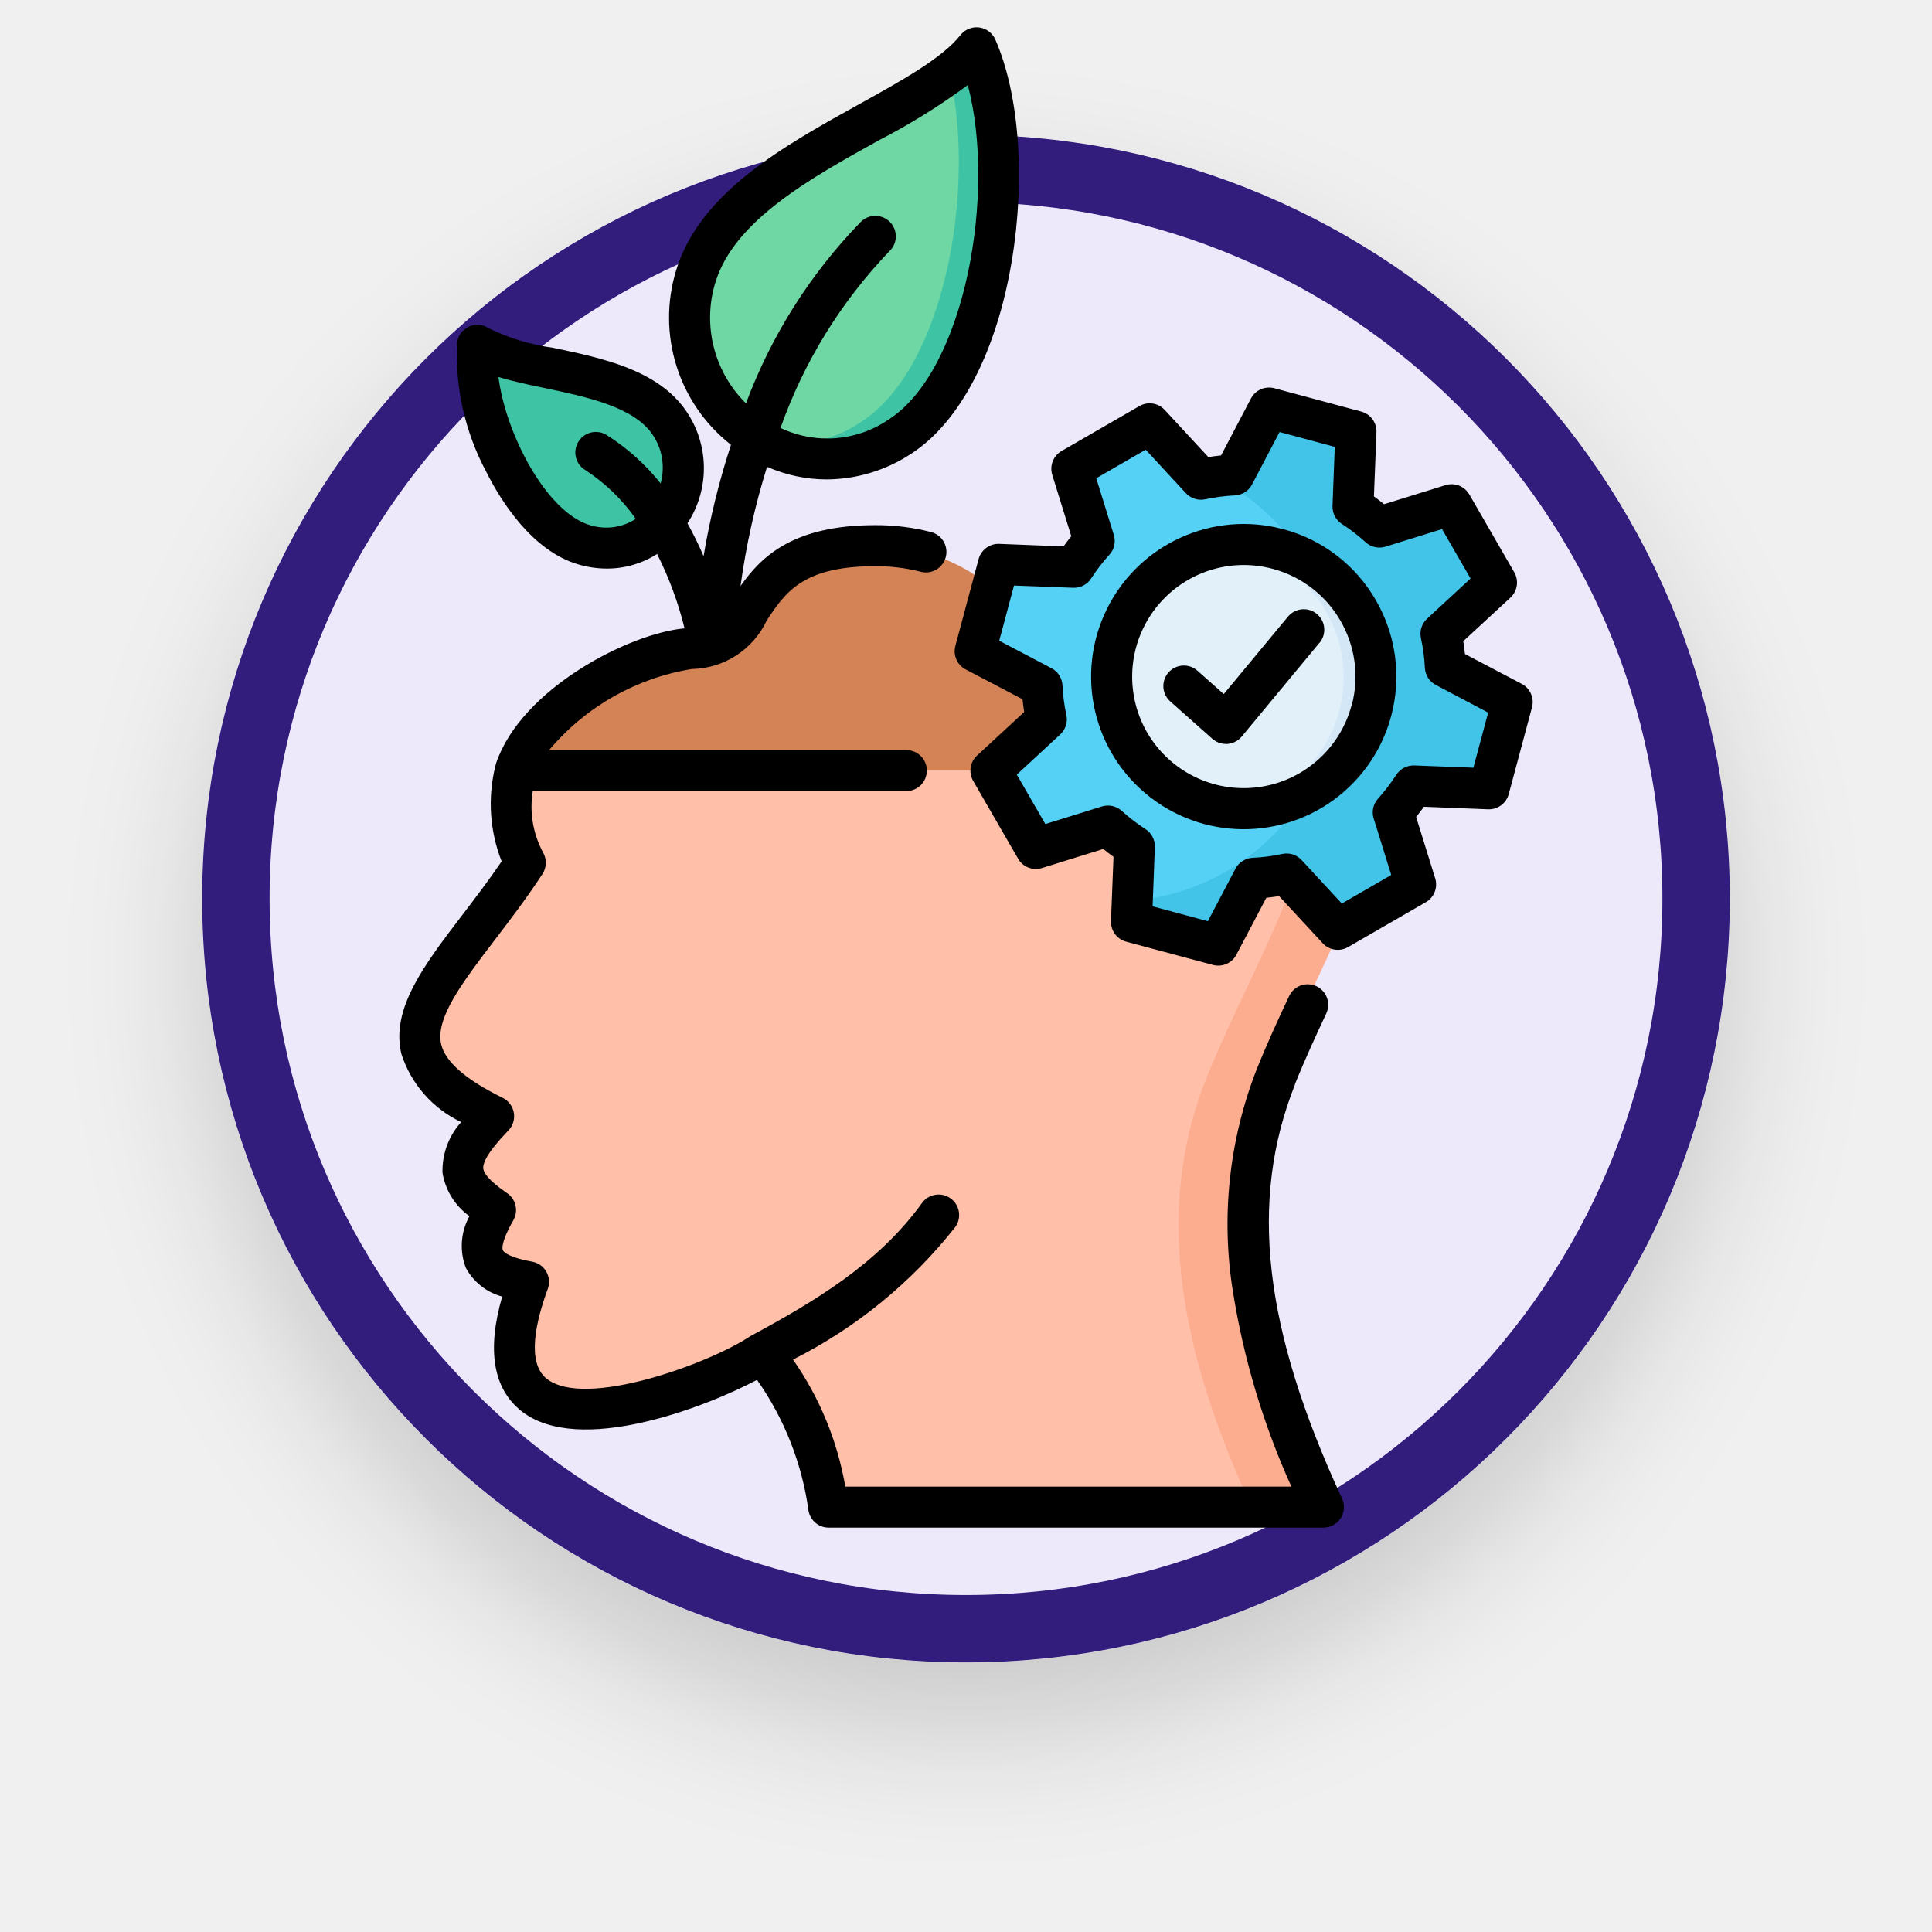
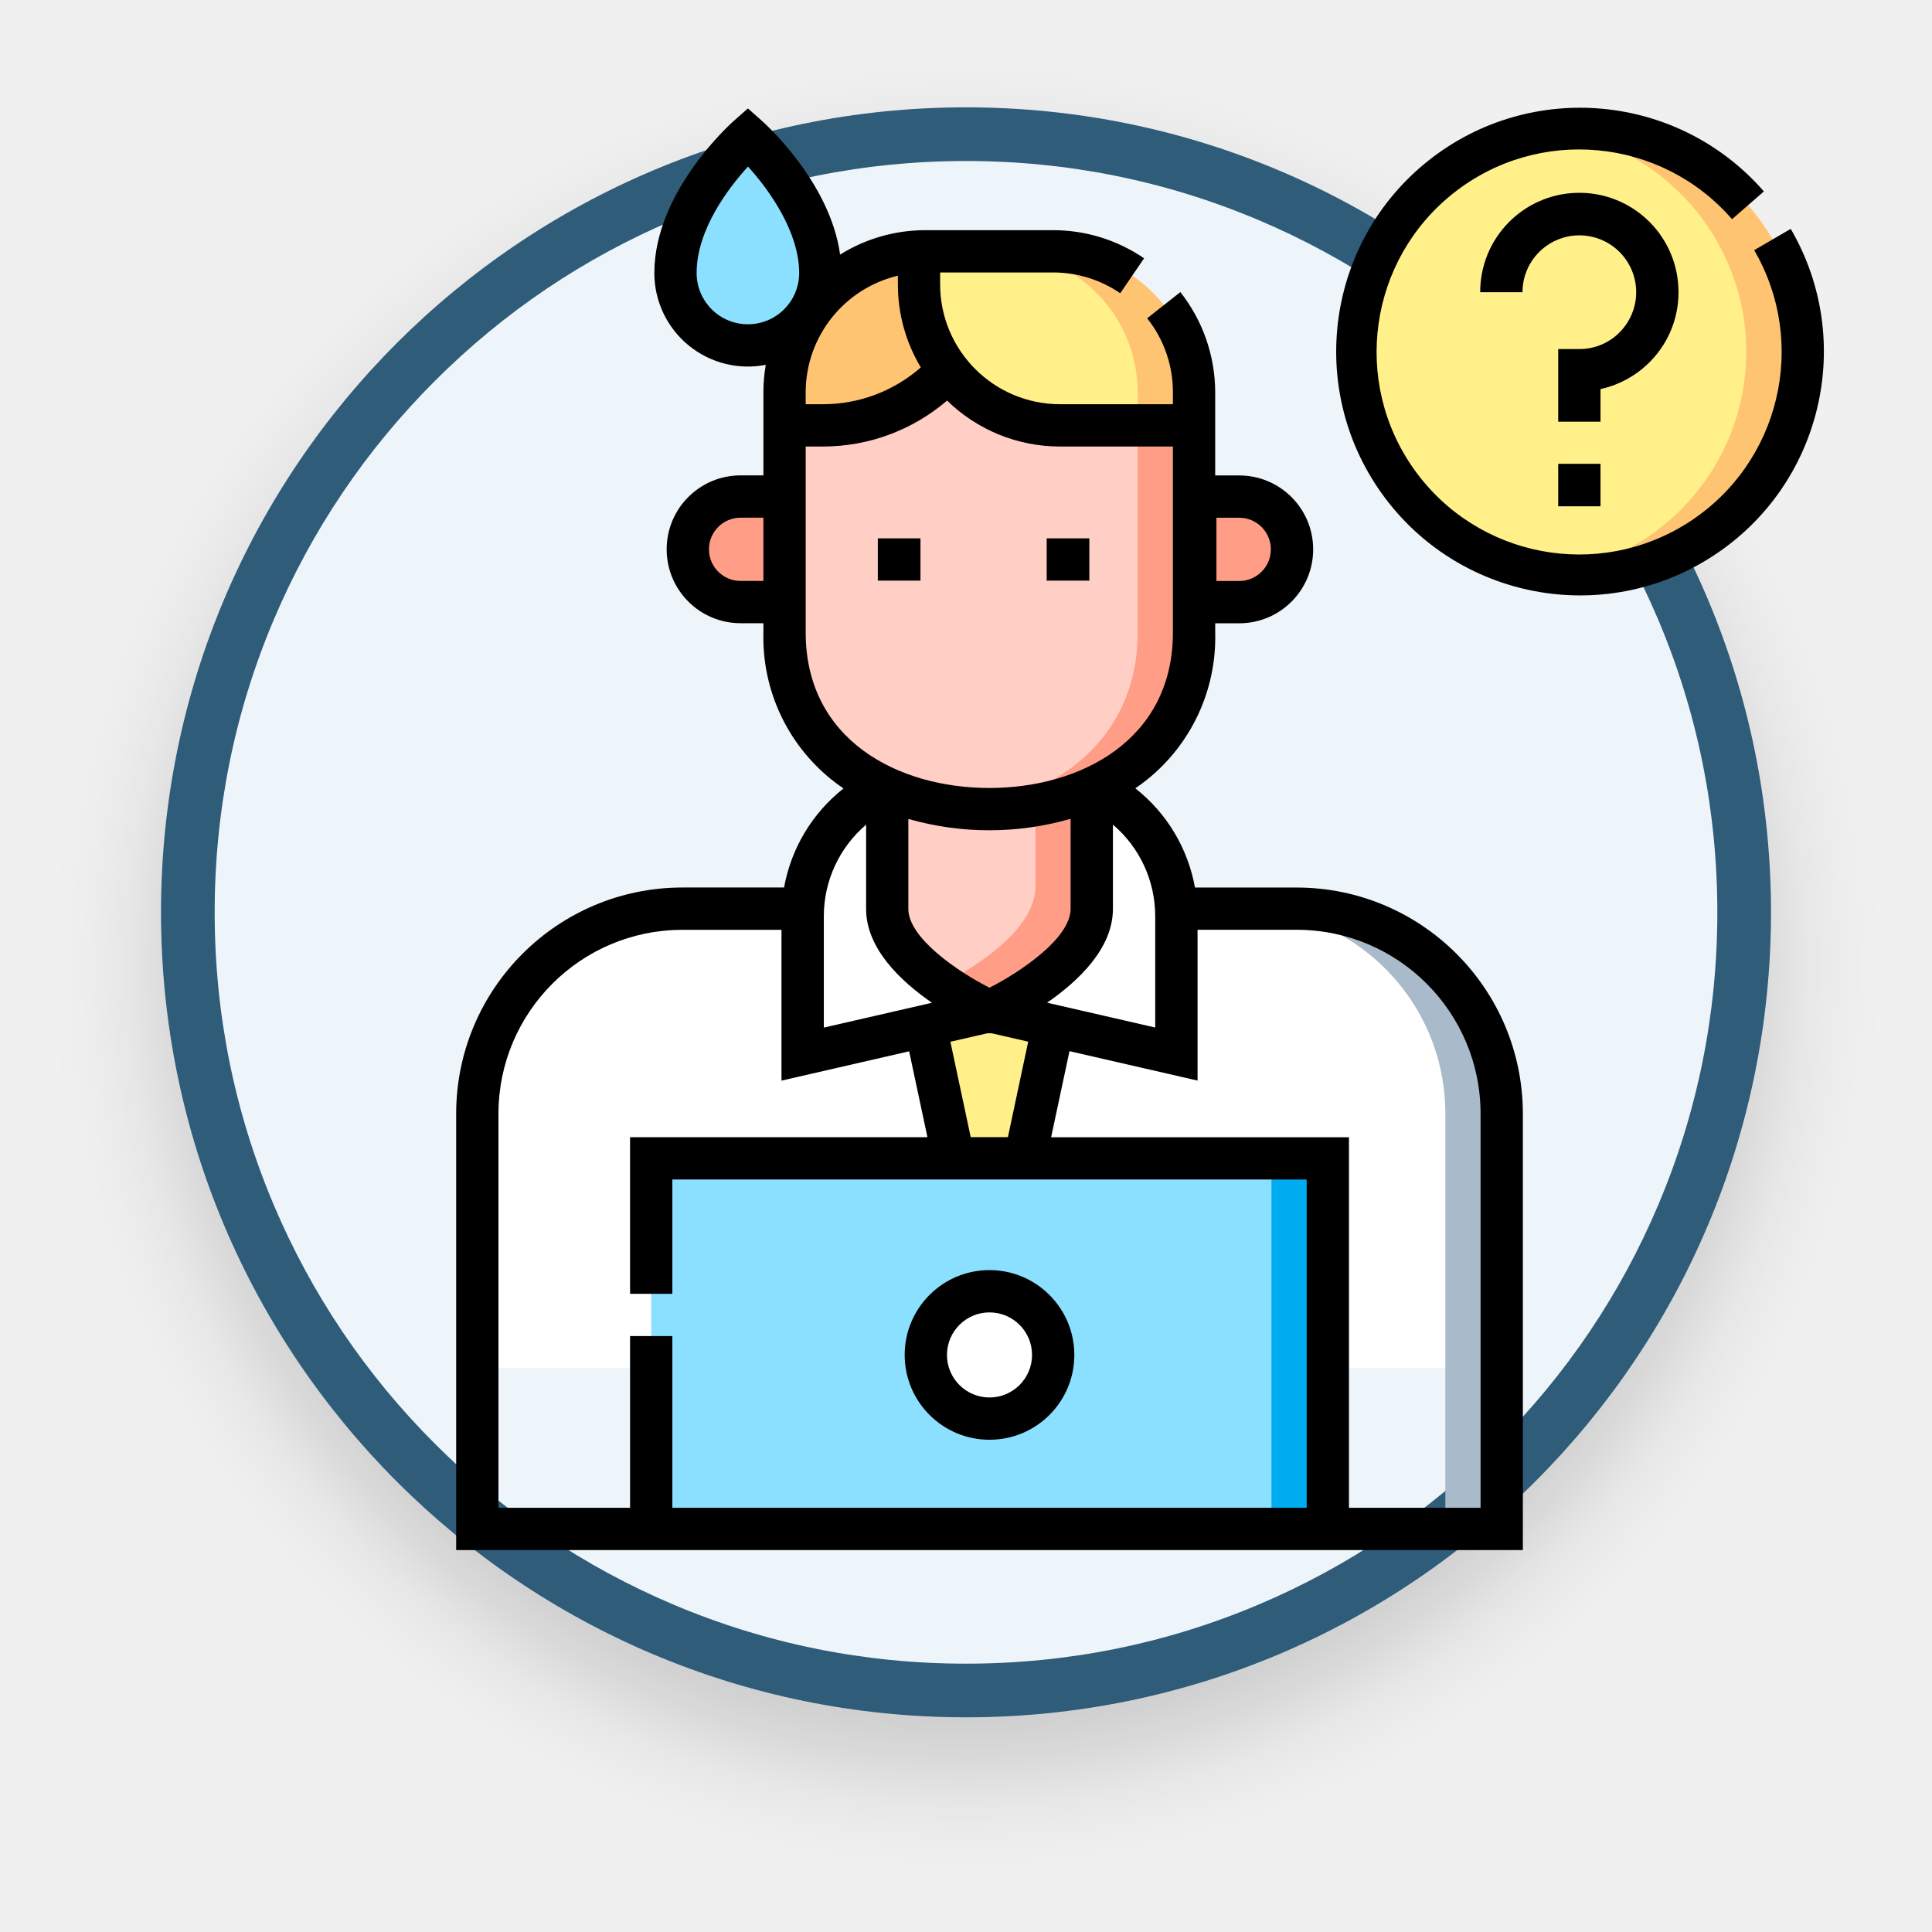
- <svg xmlns="http://www.w3.org/2000/svg" width="86" height="86" viewBox="0 0 86 86">
+ <svg xmlns="http://www.w3.org/2000/svg" width="108" height="108" viewBox="0 0 108 108">
  <defs>
-     <filter id="Ellipse_11513" x="0" y="0" width="86" height="86" filterUnits="userSpaceOnUse">
+     <filter id="Path_978544" x="0" y="0" width="108" height="108" filterUnits="userSpaceOnUse">
      <feOffset dy="3" input="SourceAlpha" />
      <feGaussianBlur stdDeviation="3" result="blur" />
      <feFlood flood-opacity="0.161" />
      <feComposite operator="in" in2="blur" />
      <feComposite in="SourceGraphic" />
    </filter>
  </defs>
-   <g id="Group_1144074" data-name="Group 1144074" transform="translate(-817 -1382.59)">
-     <g id="Group_1143818" data-name="Group 1143818" transform="translate(0 932.59)">
-       <g id="Group_1143465" data-name="Group 1143465" transform="translate(630 -707)">
-         <g transform="matrix(1, 0, 0, 1, 187, 1157)" filter="url(#Ellipse_11513)">
-           <g id="Ellipse_11513-2" data-name="Ellipse 11513" transform="translate(9 6)" fill="#ede9fb" stroke="#301a7b" stroke-width="3">
-             <circle cx="34" cy="34" r="34" stroke="none" />
-             <circle cx="34" cy="34" r="32.5" fill="none" />
-           </g>
+   <g id="Group_1143820" data-name="Group 1143820" transform="translate(9 6)">
+     <g id="Group_1143706" data-name="Group 1143706" transform="translate(0)">
+       <g transform="matrix(1, 0, 0, 1, -9, -6)" filter="url(#Path_978544)">
+         <g id="Path_978544-2" data-name="Path 978544" transform="translate(9 6)" fill="#edf5fb">
+           <path d="M 45 88.5 C 39.127 88.5 33.43 87.35 28.068 85.082 C 22.889 82.891 18.236 79.755 14.241 75.759 C 10.245 71.764 7.109 67.111 4.918 61.932 C 2.65 56.57 1.5 50.873 1.5 45 C 1.5 39.127 2.65 33.43 4.918 28.068 C 7.109 22.889 10.245 18.236 14.241 14.241 C 18.236 10.245 22.889 7.109 28.068 4.918 C 33.43 2.65 39.127 1.5 45 1.5 C 50.873 1.5 56.57 2.65 61.932 4.918 C 67.111 7.109 71.764 10.245 75.759 14.241 C 79.755 18.236 82.891 22.889 85.082 28.068 C 87.35 33.43 88.5 39.127 88.5 45 C 88.5 50.873 87.35 56.57 85.082 61.932 C 82.891 67.111 79.755 71.764 75.759 75.759 C 71.764 79.755 67.111 82.891 61.932 85.082 C 56.57 87.35 50.873 88.5 45 88.5 Z" stroke="none" />
+           <path d="M 45 3 C 39.329 3 33.829 4.11 28.653 6.299 C 23.652 8.415 19.16 11.443 15.302 15.302 C 11.443 19.16 8.415 23.652 6.299 28.653 C 4.11 33.829 3 39.329 3 45 C 3 50.671 4.11 56.171 6.299 61.347 C 8.415 66.348 11.443 70.84 15.302 74.698 C 19.16 78.557 23.652 81.585 28.653 83.701 C 33.829 85.89 39.329 87 45 87 C 50.671 87 56.171 85.89 61.347 83.701 C 66.348 81.585 70.84 78.557 74.698 74.698 C 78.557 70.84 81.585 66.348 83.701 61.347 C 85.89 56.171 87 50.671 87 45 C 87 39.329 85.89 33.829 83.701 28.653 C 81.585 23.652 78.557 19.16 74.698 15.302 C 70.84 11.443 66.348 8.415 61.347 6.299 C 56.171 4.11 50.671 3 45 3 M 45 0 C 69.853 0 90 20.147 90 45 C 90 69.853 69.853 90 45 90 C 20.147 90 0 69.853 0 45 C 0 20.147 20.147 0 45 0 Z" stroke="none" fill="#2f5b79" />
        </g>
      </g>
    </g>
-     <g id="mindset_14596632" transform="translate(771.806 1383.31)">
-       <g id="Group_1143859" data-name="Group 1143859" transform="translate(64.018 1.599)">
-         <g id="Group_1143849" data-name="Group 1143849" transform="translate(11.94 0)">
-           <path id="Path_905998" data-name="Path 905998" d="M175.07,8.91c2.014,4.6.875,14.447-3.389,17.2-4.908,3.176-10.653-1.827-9.04-7.1,1.544-5.044,10.062-7.11,12.429-10.1Z" transform="translate(-162.364 -8.91)" fill="#6fd7a3" fill-rule="evenodd" />
-         </g>
-         <g id="Group_1143850" data-name="Group 1143850" transform="translate(14.96 0)">
-           <path id="Path_905999" data-name="Path 905999" d="M195.157,8.91c2.014,4.6.875,14.447-3.389,17.2a5.723,5.723,0,0,1-6.3.1,5.751,5.751,0,0,0,4.547-.834c3.757-2.43,5.088-10.37,3.97-15.366a6.509,6.509,0,0,0,1.169-1.1Z" transform="translate(-185.471 -8.91)" fill="#3ec3a4" fill-rule="evenodd" />
-         </g>
-         <g id="Group_1143851" data-name="Group 1143851" transform="translate(2.521 13.168)">
-           <path id="Path_906000" data-name="Path 906000" d="M90.325,109.67c-.327,2.853,1.956,8.043,4.749,8.834a3.505,3.505,0,0,0,3.742-5.408C97.126,110.6,92.123,110.909,90.325,109.67Z" transform="translate(-90.294 -109.67)" fill="#3ec3a4" fill-rule="evenodd" />
-         </g>
-         <g id="Group_1143852" data-name="Group 1143852" transform="translate(0 31.989)">
-           <path id="Path_906001" data-name="Path 906001" d="M86.125,279.493a13.092,13.092,0,0,1,2.97,6.794h21.887c-3.007-6.492-4.54-12.892-2.1-19.038,1.632-4.106,4.551-8.841,5.18-13.554H75.229a5.7,5.7,0,0,0,.441,4.077c-3.364,5.146-7.83,8.08-1.4,11.22-1.882,1.937-1.79,2.878.081,4.158-.952,1.669-.978,2.753,1.459,3.176C72.406,285.566,83.86,281.007,86.125,279.493Z" transform="translate(-71 -253.694)" fill="#ffbfa8" fill-rule="evenodd" />
-         </g>
-         <g id="Group_1143853" data-name="Group 1143853" transform="translate(4.229 22.034)">
-           <path id="Path_906002" data-name="Path 906002" d="M136.244,184.179c-.162,0-.32.007-.482.018a7.028,7.028,0,0,0-10.2-3.717,7.617,7.617,0,0,0-6.282-2.963c-6.374,0-4.761,4.551-8.11,4.551-1.867,0-6.786,2.265-7.812,5.4H142.2A7.033,7.033,0,0,0,136.244,184.179Z" transform="translate(-103.361 -177.518)" fill="#d48356" fill-rule="evenodd" />
-         </g>
-         <g id="Group_1143854" data-name="Group 1143854" transform="translate(33.639 31.989)">
-           <path id="Path_906003" data-name="Path 906003" d="M331.568,286.285h3.18c-3.007-6.492-4.54-12.892-2.1-19.038,1.632-4.106,4.551-8.841,5.18-13.554h-2.959c-.636,4.772-3.588,9.565-5.242,13.723C327.208,273.511,328.645,279.852,331.568,286.285Z" transform="translate(-328.403 -253.693)" fill="#fcac8f" fill-rule="evenodd" />
-         </g>
-         <g id="Group_1143855" data-name="Group 1143855" transform="translate(24.584 15.94)">
-           <path id="Path_906004" data-name="Path 906004" d="M275.837,135.255a8.678,8.678,0,0,1,1.165.9l3.194-1,1.992,3.448-2.459,2.272a8.711,8.711,0,0,1,.191,1.459l2.963,1.555-1.029,3.845-3.345-.132a8.676,8.676,0,0,1-.9,1.165l1,3.2-3.448,1.989-2.272-2.459a9.116,9.116,0,0,1-1.456.195l-1.559,2.959-3.845-1.029.132-3.342a8.99,8.99,0,0,1-1.165-.9l-3.2.993-1.989-3.444,2.459-2.272a9.23,9.23,0,0,1-.195-1.459l-2.959-1.559,1.029-3.841,3.342.132a8.777,8.777,0,0,1,.9-1.169l-.993-3.195,3.448-1.989,2.268,2.456a8.8,8.8,0,0,1,1.459-.191l1.559-2.963,3.841,1.029Z" transform="translate(-259.115 -130.881)" fill="#55d1f5" fill-rule="evenodd" />
-         </g>
-         <g id="Group_1143856" data-name="Group 1143856" transform="translate(31.498 15.94)">
-           <path id="Path_906005" data-name="Path 906005" d="M321.834,135.255a8.675,8.675,0,0,1,1.165.9l3.194-1,1.992,3.448-2.459,2.272a8.708,8.708,0,0,1,.191,1.459l2.963,1.555-1.029,3.845-3.345-.132a8.975,8.975,0,0,1-.893,1.165l.993,3.2-3.448,1.989-2.272-2.459a9.121,9.121,0,0,1-1.456.195l-1.559,2.959-3.845-1.029.037-.9a9.982,9.982,0,0,0,3.823-18.814c.224-.029.449-.048.676-.059l1.559-2.963,3.841,1.029Z" transform="translate(-312.026 -130.88)" fill="#41c4e8" fill-rule="evenodd" />
-         </g>
-         <g id="Group_1143857" data-name="Group 1143857" transform="translate(30.618 21.976)">
-           <path id="Path_906006" data-name="Path 906006" d="M312.656,177.275a5.848,5.848,0,1,1-7.165,4.136A5.844,5.844,0,0,1,312.656,177.275Z" transform="translate(-305.292 -177.073)" fill="#e2f0fa" fill-rule="evenodd" />
-         </g>
-         <g id="Group_1143858" data-name="Group 1143858" transform="translate(35.803 21.976)">
-           <path id="Path_906007" data-name="Path 906007" d="M347.145,177.27a5.847,5.847,0,0,1-2.169,11.458,5.851,5.851,0,0,0-.011-11.624A5.885,5.885,0,0,1,347.145,177.27Z" transform="translate(-344.965 -177.068)" fill="#d4e7f7" fill-rule="evenodd" />
-         </g>
+     <g id="newbie_5029850" transform="translate(16.5 0)">
+       <g id="Group_1143818" data-name="Group 1143818" transform="translate(1.182 1.182)">
+         <path id="Path_905136" data-name="Path 905136" d="M78.08,255.745a11.458,11.458,0,0,0-11.458-11.458h-6.74a7.88,7.88,0,0,0-7.87-7.475h-5.13a7.88,7.88,0,0,0-7.87,7.475h-6.74a11.458,11.458,0,0,0-11.458,11.458v14.222H39v.02h20.89v-.02H78.08Z" transform="translate(-20.815 -200.673)" fill="#fff" />
+         <path id="Path_905137" data-name="Path 905137" d="M294.63,284.242h-3.152A11.458,11.458,0,0,1,302.936,295.7v23.215h3.152V295.7A11.458,11.458,0,0,0,294.63,284.242Z" transform="translate(-248.822 -240.628)" fill="#a9baca" />
+         <path id="Path_905138" data-name="Path 905138" d="M183.339,320.593l-3.584.823,1.576,7.406h3.993l1.576-7.412Z" transform="translate(-154.707 -271.251)" fill="#fff08a" />
+         <path id="Path_905139" data-name="Path 905139" d="M100.889,143.969H98.432a2.95,2.95,0,1,1,0-5.9h2.457Z" transform="translate(-83.715 -117.492)" fill="#ff9d86" />
+         <path id="Path_905140" data-name="Path 905140" d="M275.482,138.069h2.457a2.95,2.95,0,1,1,0,5.9h-2.457Z" transform="translate(-235.347 -117.492)" fill="#ff9d86" />
+         <path id="Path_905141" data-name="Path 905141" d="M171.927,242.8a14.1,14.1,0,0,1-5.705-1.136v6.713c0,3.157,5.717,5.717,5.717,5.717s5.717-2.56,5.717-5.717v-6.724A14.088,14.088,0,0,1,171.927,242.8Z" transform="translate(-143.306 -204.75)" fill="#ffcec4" />
+         <path id="Path_905142" data-name="Path 905142" d="M191,242.586v4.528c0,2.57-3.788,4.744-5.2,5.464a18.218,18.218,0,0,0,2.632,1.514s5.717-2.56,5.717-5.717v-6.724A13.071,13.071,0,0,1,191,242.586Z" transform="translate(-159.798 -204.75)" fill="#ff9d86" />
+         <path id="Path_905143" data-name="Path 905143" d="M141.24,82.25c-6.3,0-11.446-3.575-11.446-9.87V58.948a7.9,7.9,0,0,1,7.88-7.88h7.132a7.9,7.9,0,0,1,7.88,7.88V72.38C152.686,78.675,147.535,82.25,141.24,82.25Z" transform="translate(-112.619 -44.202)" fill="#ffcec4" />
+         <path id="Path_905144" data-name="Path 905144" d="M197.564,51.068h-3.152a7.9,7.9,0,0,1,7.88,7.88V72.38c0,5.76-4.314,9.241-9.87,9.791.516.051,1.041.079,1.576.079,6.3,0,11.446-3.575,11.446-9.87V58.948A7.9,7.9,0,0,0,197.564,51.068Z" transform="translate(-165.377 -44.202)" fill="#ff9d86" />
+         <path id="Path_905145" data-name="Path 905145" d="M137.312,52.969V51.127A7.9,7.9,0,0,0,129.794,59v1.851h2.16a9.431,9.431,0,0,0,6.987-3.085,7.843,7.843,0,0,1-1.629-4.8Z" transform="translate(-112.619 -44.252)" fill="#ffc472" />
+         <path id="Path_905146" data-name="Path 905146" d="M184.992,51.068H177.86c-.121,0-.242,0-.362.009v1.842a7.88,7.88,0,0,0,7.88,7.88h7.494V58.948A7.9,7.9,0,0,0,184.992,51.068Z" transform="translate(-152.805 -44.202)" fill="#fff08a" />
+         <path id="Path_905147" data-name="Path 905147" d="M208.2,51.068H205.05a7.9,7.9,0,0,1,7.88,7.88V60.8h3.152V58.948A7.9,7.9,0,0,0,208.2,51.068Z" transform="translate(-176.015 -44.202)" fill="#ffc472" />
+         <path id="Path_905148" data-name="Path 905148" d="M82.5,372.812h37.823v20.714H82.5Z" transform="translate(-72.777 -315.24)" fill="#8ce0ff" />
+         <path id="Path_905149" data-name="Path 905149" d="M302.5,372.812h3.152v20.714H302.5Z" transform="translate(-258.106 -315.24)" fill="#00acf0" />
+         <circle id="Ellipse_11562" data-name="Ellipse 11562" cx="3.56" cy="3.56" r="3.56" transform="translate(25.072 64.999)" fill="#fff" />
+         <circle id="Ellipse_11563" data-name="Ellipse 11563" cx="12.485" cy="12.485" r="12.485" transform="translate(49.12)" fill="#fff08a" />
+         <path id="Path_905150" data-name="Path 905150" d="M403.293,7.5a12.591,12.591,0,0,0-1.576.1,12.482,12.482,0,0,1,0,24.764A12.483,12.483,0,1,0,403.293,7.5Z" transform="translate(-341.688 -7.5)" fill="#ffc472" />
+         <path id="Path_905151" data-name="Path 905151" d="M99.2,18.031a4.048,4.048,0,0,1-8.1,0c0-4.048,4.048-7.623,4.048-7.623S99.2,13.983,99.2,18.031Z" transform="translate(-80.03 -9.95)" fill="#8ce0ff" />
      </g>
-       <path id="Path_906008" data-name="Path 906008" d="M102.83,47.558c.426-1.065.948-2.2,1.4-3.163a.913.913,0,0,0-1.653-.777c-.465.991-1,2.153-1.445,3.264a18.921,18.921,0,0,0-1.054,9.908,34.118,34.118,0,0,0,2.6,8.663H82.822A14.043,14.043,0,0,0,80.494,59.8a21.531,21.531,0,0,0,7.222-5.9.913.913,0,1,0-1.481-1.069c-1.958,2.713-4.818,4.4-7.58,5.894-.023.012-.044.026-.066.04l-.007,0c-1.786,1.194-7.331,3.244-9.05,1.89-.916-.721-.481-2.574.045-4a.913.913,0,0,0-.7-1.215c-.912-.158-1.246-.392-1.3-.506-.022-.048-.105-.336.467-1.335a.913.913,0,0,0-.278-1.208c-.843-.575-1.041-.912-1.06-1.094-.023-.225.152-.7,1.115-1.693a.913.913,0,0,0-.254-1.457c-1.629-.8-2.549-1.6-2.734-2.38-.274-1.162.959-2.777,2.386-4.648.666-.873,1.422-1.863,2.122-2.935a.913.913,0,0,0,.024-.961,4.317,4.317,0,0,1-.456-2.729H85.538a.913.913,0,1,0,0-1.826h-15.9a10.488,10.488,0,0,1,6.353-3.608,3.752,3.752,0,0,0,3.33-2.156c.822-1.245,1.6-2.421,4.822-2.421a7.959,7.959,0,0,1,2.033.247.913.913,0,1,0,.467-1.766,9.785,9.785,0,0,0-2.5-.308c-3.68,0-5.087,1.435-5.986,2.71a32.555,32.555,0,0,1,1.181-5.307,6.6,6.6,0,0,0,2.656.562,6.9,6.9,0,0,0,3.758-1.142c2.168-1.4,3.8-4.527,4.478-8.573.613-3.661.334-7.441-.73-9.864a.913.913,0,0,0-1.553-.2c-.81,1.026-2.613,2.025-4.521,3.082-3.317,1.838-7.076,3.922-8.131,7.376a7.191,7.191,0,0,0,2.437,7.779,34.442,34.442,0,0,0-1.22,4.956,15.517,15.517,0,0,0-.717-1.46,4.49,4.49,0,0,0-.05-4.987c-1.25-1.844-3.739-2.367-5.935-2.827a9.428,9.428,0,0,1-2.847-.861.913.913,0,0,0-1.425.648,11.1,11.1,0,0,0,1.3,5.733c.647,1.29,2.045,3.543,4.137,4.134a4.535,4.535,0,0,0,1.233.174,4.136,4.136,0,0,0,2.235-.65,15.516,15.516,0,0,1,1.222,3.311c-2.432.211-7.26,2.674-8.387,6l0,.013c0,.013-.01.025-.014.038a.9.9,0,0,0-.027.1l0,.007a7,7,0,0,0,.287,4.215c-.576.846-1.173,1.628-1.753,2.389-1.709,2.24-3.185,4.174-2.712,6.176a5.072,5.072,0,0,0,2.664,3.039,3.236,3.236,0,0,0-.832,2.254,2.948,2.948,0,0,0,1.2,1.934,2.728,2.728,0,0,0-.162,2.3,2.605,2.605,0,0,0,1.619,1.28c-.692,2.393-.4,4.106.858,5.1,2.551,2.01,8.193-.175,10.486-1.392a13.25,13.25,0,0,1,2.294,5.84.913.913,0,0,0,.9.736h22.016a.913.913,0,0,0,.829-1.3c-3.5-7.566-4.147-13.249-2.092-18.424ZM77.043,11.839c.84-2.749,4.256-4.642,7.27-6.313a29.087,29.087,0,0,0,3.96-2.46c1.27,4.762-.1,12.673-3.512,14.882a4.841,4.841,0,0,1-4.823.381,21.926,21.926,0,0,1,4.837-7.856A.913.913,0,1,0,83.5,9.167a23.234,23.234,0,0,0-5.1,8.069,5.362,5.362,0,0,1-1.358-5.4ZM71.475,22.661c-1.914-.541-3.758-3.993-4.094-6.6.628.193,1.331.34,2.055.492,1.857.39,3.962.832,4.8,2.065A2.606,2.606,0,0,1,74.6,20.8a9.661,9.661,0,0,0-2.4-2.154.913.913,0,1,0-.966,1.55,8.153,8.153,0,0,1,2.26,2.18A2.415,2.415,0,0,1,71.475,22.661Zm41.458,7.062-2.53-1.332c-.02-.193-.045-.382-.075-.569l2.1-1.94a.913.913,0,0,0,.171-1.127l-2-3.464a.912.912,0,0,0-1.061-.415l-2.734.848q-.222-.181-.452-.348l.113-2.857a.913.913,0,0,0-.676-.918l-3.867-1.039a.913.913,0,0,0-1.045.458l-1.329,2.533q-.286.029-.566.074l-1.943-2.1a.913.913,0,0,0-1.127-.171l-3.464,2a.913.913,0,0,0-.415,1.061l.848,2.732q-.179.22-.348.453l-2.86-.113a.917.917,0,0,0-.918.676L87.72,28.032a.913.913,0,0,0,.458,1.045l2.531,1.328q.029.282.075.567l-2.1,1.942a.913.913,0,0,0-.171,1.127l2,3.464a.913.913,0,0,0,1.062.415l2.731-.849q.226.184.454.349l-.113,2.859a.913.913,0,0,0,.676.918l3.863,1.035a.913.913,0,0,0,1.045-.457l1.332-2.532q.282-.029.568-.075l1.942,2.1a.913.913,0,0,0,1.127.171l3.464-2a.913.913,0,0,0,.415-1.062l-.849-2.732q.181-.223.348-.453l2.857.113a.916.916,0,0,0,.918-.676l1.035-3.863a.913.913,0,0,0-.456-1.044Zm-2.154,3.73-2.631-.1a.914.914,0,0,0-.8.417,8.469,8.469,0,0,1-.814,1.061.913.913,0,0,0-.193.881l.782,2.516-2.2,1.271-1.789-1.934a.913.913,0,0,0-.862-.273,7.954,7.954,0,0,1-1.316.173.913.913,0,0,0-.768.487l-1.228,2.334L96.5,39.624l.1-2.635a.913.913,0,0,0-.42-.805,8.119,8.119,0,0,1-1.057-.812.913.913,0,0,0-.881-.193l-2.516.782-1.271-2.2,1.934-1.789a.913.913,0,0,0,.273-.863,7.968,7.968,0,0,1-.173-1.316.913.913,0,0,0-.488-.768L89.673,27.8l.658-2.456,2.635.1a.907.907,0,0,0,.8-.417,7.873,7.873,0,0,1,.808-1.05.913.913,0,0,0,.2-.888l-.782-2.52,2.2-1.271,1.789,1.934a.914.914,0,0,0,.863.273,8.349,8.349,0,0,1,1.323-.173.913.913,0,0,0,.761-.488l1.224-2.333,2.457.66-.1,2.632a.913.913,0,0,0,.417.8,8.162,8.162,0,0,1,1.054.811.911.911,0,0,0,.884.2l2.52-.782,1.27,2.2-1.937,1.789a.914.914,0,0,0-.272.87,7.836,7.836,0,0,1,.175,1.316.913.913,0,0,0,.486.761L111.437,31Zm-8.465-10.618A6.794,6.794,0,1,0,106.44,26a6.753,6.753,0,0,0-4.126-3.166Zm3.041,7.847a4.969,4.969,0,0,1-9.1,1.2,4.97,4.97,0,0,1,4.3-7.452,5.011,5.011,0,0,1,1.294.171,4.967,4.967,0,0,1,3.513,6.083Zm-1.428-2.789-3.46,4.174a.913.913,0,0,1-.633.328l-.07,0a.913.913,0,0,1-.606-.23L97.283,30.5A.913.913,0,1,1,98.5,29.138l1.168,1.037,2.858-3.447a.913.913,0,0,1,1.406,1.166Z" transform="translate(0)" />
+       <g id="Group_1143819" data-name="Group 1143819">
+         <path id="Path_905152" data-name="Path 905152" d="M60.3,43.953H54.615a9.107,9.107,0,0,0-3.334-5.546c.228-.158.452-.321.665-.493a10.2,10.2,0,0,0,3.8-8.214v-.519h1.344a4.132,4.132,0,1,0,0-8.264H55.745V16.267a9.077,9.077,0,0,0-1.947-5.6l-1.856,1.465a6.612,6.612,0,0,1,1.439,4.134v.669H47.069a6.705,6.705,0,0,1-6.7-6.7V9.57h6.312a6.638,6.638,0,0,1,3.756,1.161l1.333-1.952a8.992,8.992,0,0,0-5.089-1.573H39.551A9.006,9.006,0,0,0,34.778,8.57c-.562-4.062-4.205-7.328-4.373-7.476L29.623.4l-.782.691c-.182.16-4.448,3.98-4.448,8.509a5.228,5.228,0,0,0,6.229,5.133,9.067,9.067,0,0,0-.132,1.531v4.649H29.214a4.132,4.132,0,1,0,0,8.264H30.49V29.7a10.2,10.2,0,0,0,3.8,8.214c.217.176.445.342.678.5a9.11,9.11,0,0,0-3.323,5.537H25.955a12.654,12.654,0,0,0-12.64,12.64v24.4H72.944v-24.4A12.654,12.654,0,0,0,60.3,43.953ZM55.814,23.281h1.275a1.768,1.768,0,0,1,0,3.536H55.814ZM52.392,45.54v6.238L46.347,50.39c1.753-1.207,3.681-3.036,3.681-5.243V40.435a6.719,6.719,0,0,1,2.364,5.1Zm-13.8-5.422a16.456,16.456,0,0,0,9.07-.007v5.036c0,1.636-2.8,3.524-4.535,4.406-1.738-.882-4.535-2.77-4.535-4.406V40.118ZM43.008,52.1h.243l2.041.469-1.135,5.338H42.078l-1.135-5.333ZM39.289,14.878a8.3,8.3,0,0,1-5.458,2.058h-.978v-.669a6.708,6.708,0,0,1,5.154-6.516v.487A9,9,0,0,0,39.289,14.878ZM26.757,9.6c0-2.438,1.8-4.775,2.871-5.95,1.193,1.312,2.861,3.654,2.861,5.95a2.866,2.866,0,1,1-5.732,0Zm2.457,17.214a1.768,1.768,0,1,1,0-3.536H30.49v3.536ZM32.854,29.7V19.3h.978a10.663,10.663,0,0,0,6.926-2.569A9.03,9.03,0,0,0,47.069,19.3h6.312V29.7c0,6-5.155,8.688-10.264,8.688S32.854,35.7,32.854,29.7Zm1.013,15.84a6.721,6.721,0,0,1,2.364-5.1v4.711c0,2.207,1.929,4.036,3.681,5.243l-6.045,1.388ZM25.4,78.626v-9.6H23.036v9.6H15.679V56.593A10.287,10.287,0,0,1,25.955,46.317H31.5v8.43l7.137-1.639,1.022,4.8H23.036v8.756H25.4V60.275H60.859v18.35Zm45.18,0H63.223V57.911H46.574L47.6,53.1l7.16,1.644v-8.43H60.3A10.287,10.287,0,0,1,70.58,56.593V78.626Z" transform="translate(-13.315 -0.339)" />
+         <path id="Path_905153" data-name="Path 905153" d="M162.9,152.882h2.384v2.364H162.9Z" transform="translate(-139.329 -128.788)" />
+         <path id="Path_905154" data-name="Path 905154" d="M222.779,152.882h2.384v2.364h-2.384Z" transform="translate(-189.768 -128.788)" />
+         <path id="Path_905155" data-name="Path 905155" d="M177.149,412.44a4.742,4.742,0,1,0,4.742,4.742A4.748,4.748,0,0,0,177.149,412.44Zm0,7.121a2.378,2.378,0,1,1,2.378-2.378A2.381,2.381,0,0,1,177.149,419.561Z" transform="translate(-147.335 -347.441)" />
+         <path id="Path_905156" data-name="Path 905156" d="M350.48,6.794l-2.042,1.19A11.321,11.321,0,1,1,347.2,6.253L348.98,4.7a13.63,13.63,0,1,0,1.5,2.092Z" transform="translate(-275.878 0)" />
+         <path id="Path_905157" data-name="Path 905157" d="M404.217,126.451h2.364v2.374h-2.364Z" transform="translate(-342.612 -106.523)" />
+         <path id="Path_905158" data-name="Path 905158" d="M383.273,41.378a5.57,5.57,0,0,0,2.837-1.6,5.5,5.5,0,0,0,1.515-4.108,5.542,5.542,0,0,0-11.077.293h2.364a3.223,3.223,0,0,1,.031-.445,3.178,3.178,0,0,1,3.149-2.734h.065a3.178,3.178,0,0,1,2.239,5.365,3.15,3.15,0,0,1-2.305.991h-1.182V43.2h2.364V41.378Z" transform="translate(-319.304 -25.628)" />
+       </g>
    </g>
  </g>
</svg>
